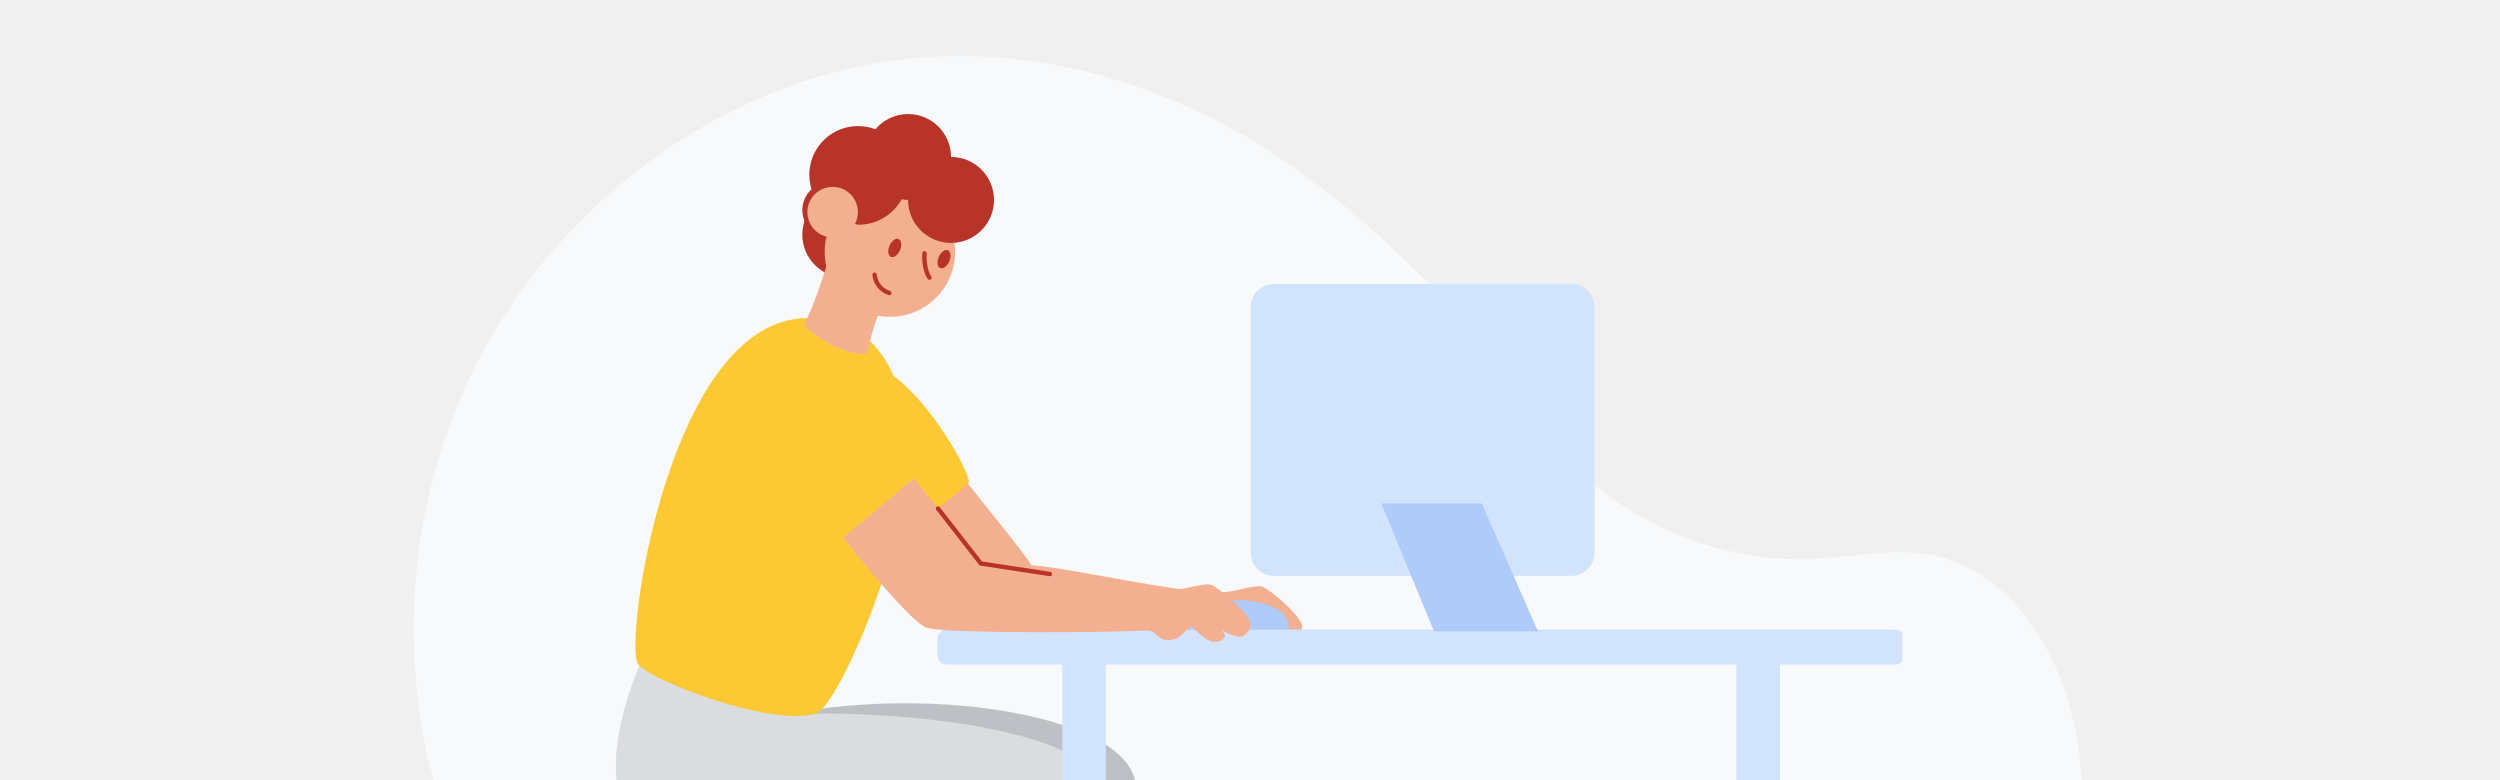
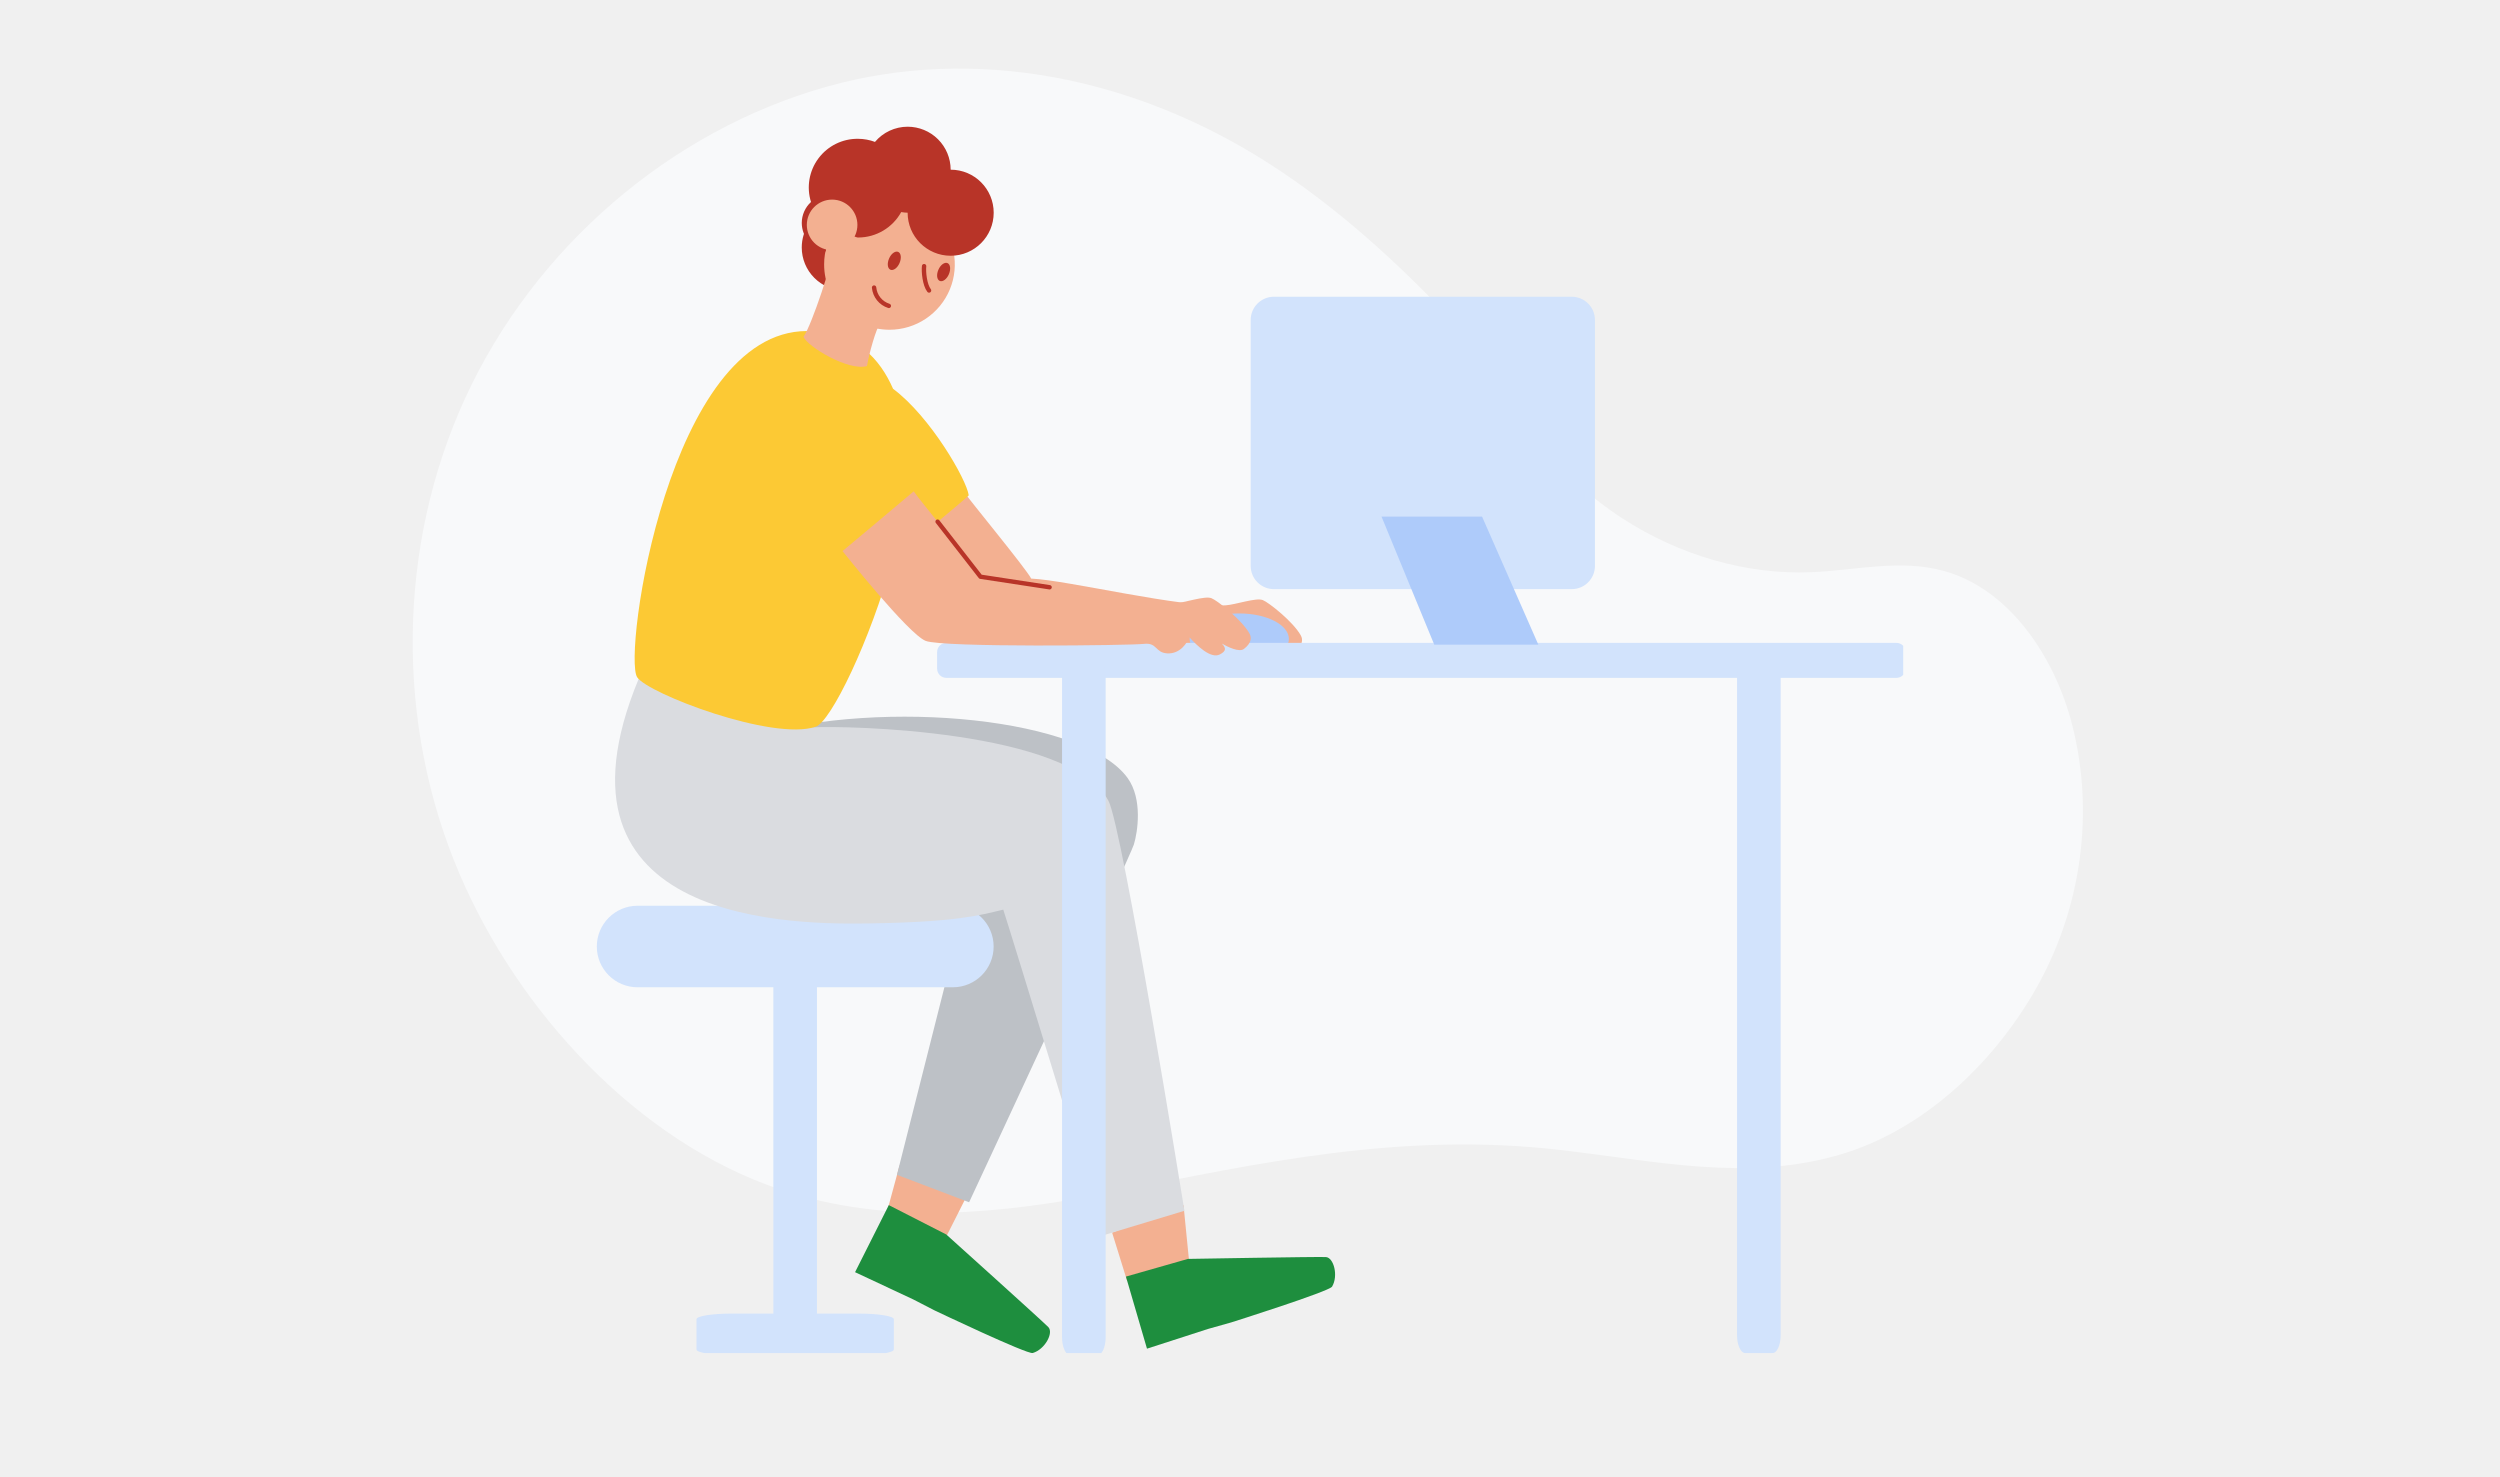
- <svg xmlns="http://www.w3.org/2000/svg" width="571" height="178" viewBox="0 0 571 178" fill="none">
+ <svg xmlns="http://www.w3.org/2000/svg" width="696" height="411" viewBox="0 0 696 411" fill="none">
  <g clip-path="url(#clip0)">
-     <path d="M370.343 115.333C368.47 114.112 366.645 112.81 364.876 111.429C350.543 100.235 343.209 82.643 330.889 69.516C318.831 56.671 304.981 44.214 290.173 34.669C259.135 14.663 222.658 7.46 189.01 16.904C153.062 26.995 122.14 53.881 106.5 87.909C90.856 121.936 90.59 162.441 105.215 196.569C118.61 227.829 145.616 257.417 178.204 268.445C202.999 276.836 229.225 274.006 253.851 269.121C287.935 262.36 320.157 255.315 356.016 259.44C378.141 261.985 398.575 266.721 419.803 260.612C439.531 254.934 456.127 238.79 465.717 220.994C475.029 203.714 478.183 182.546 473.038 162.457C469.147 147.254 458.973 131.649 443.871 127.413C433.867 124.608 423.709 127.251 413.593 127.672C398.704 128.295 383.358 123.806 370.343 115.333Z" fill="#F8F9FA" />
+     <path d="M451.548 144.242C449.262 142.753 447.035 141.163 444.876 139.478C427.383 125.816 418.433 104.346 403.396 88.325C388.68 72.648 371.776 57.445 353.704 45.796C315.824 21.379 271.306 12.589 230.24 24.114C186.367 36.43 148.628 69.243 129.54 110.772C110.447 152.301 110.122 201.735 127.972 243.387C144.319 281.538 177.28 317.65 217.051 331.108C247.312 341.349 279.321 337.895 309.375 331.933C350.973 323.682 390.298 315.083 434.062 320.118C461.064 323.224 486.004 329.004 511.911 321.548C535.989 314.618 556.242 294.915 567.947 273.197C579.311 252.106 583.161 226.273 576.882 201.755C572.133 183.2 559.717 164.155 541.286 158.985C529.076 155.562 516.678 158.787 504.333 159.302C486.16 160.062 467.432 154.583 451.548 144.242Z" fill="#F8F9FA" />
  </g>
  <g clip-path="url(#clip1)">
-     <path fill-rule="evenodd" clip-rule="evenodd" d="M204.25 123.277C204.25 123.277 219.273 142.228 223.224 143.768C227.175 145.308 269.853 144.815 272.97 144.45C276.088 144.085 275.519 146.464 278.338 146.615C281.257 146.776 282.939 144.194 283.336 142.891C285.118 144.872 288.259 147.918 290.32 146.857C291.779 146.099 291.798 145.435 290.794 144.388C292.215 145.208 294.783 146.411 295.82 145.601C297.488 144.303 297.644 143.09 297.081 142.081C295.342 138.959 289.742 134.539 288.411 134.027C286.876 133.421 282.199 135.088 279.949 135.226C269.749 135.856 244.028 129.512 235.59 129.128C234.348 126.759 221.485 111.205 220.49 109.651C216.961 112.669 204.25 123.277 204.25 123.277Z" fill="#F3B091" />
-     <path fill-rule="evenodd" clip-rule="evenodd" d="M271.734 142.906C271.734 139.684 276.803 137.078 283.052 137.078C289.301 137.078 294.371 139.684 294.371 142.906C294.371 146.127 289.301 148.728 283.052 148.728C276.803 148.728 271.734 146.132 271.734 142.906Z" fill="#AECBFA" />
-     <path fill-rule="evenodd" clip-rule="evenodd" d="M216.221 143.793H432.962C434.119 143.793 435.056 144.731 435.056 145.888V149.678C435.056 150.834 434.119 151.772 432.962 151.772H216.221C215.064 151.772 214.126 150.834 214.126 149.678V145.888C214.126 144.731 215.064 143.793 216.221 143.793Z" fill="#D2E3FC" />
-     <path fill-rule="evenodd" clip-rule="evenodd" d="M171.507 165.083C202.876 156.247 247.875 161.141 257.582 174.62C261.05 179.433 259.875 186.966 259.004 189.804C258.132 192.642 221.424 271.397 221.424 271.397L204.965 265.139L221.14 201.18C221.14 201.18 167.608 166.172 171.507 165.083Z" fill="#BDC1C6" />
-     <path fill-rule="evenodd" clip-rule="evenodd" d="M398.462 147.08H404.69C405.717 147.08 406.55 148.902 406.55 151.149V301.724C406.55 303.972 405.717 305.794 404.69 305.794H398.462C397.434 305.794 396.601 303.972 396.601 301.724V151.149C396.601 148.902 397.434 147.08 398.462 147.08Z" fill="#D2E3FC" />
-     <path fill-rule="evenodd" clip-rule="evenodd" d="M148.495 146.544C119.798 206.486 177.717 208.102 198.042 207.803C218.367 207.505 223.716 205.974 229.216 204.643C230.974 209.968 252.043 278.931 252.043 278.931L270.544 273.34C270.544 273.34 256.401 185.73 253.208 179.813C244.439 163.543 192.565 162.662 186.003 163.055C179.442 163.449 152.133 138.945 148.495 146.544Z" fill="#DADCE0" />
-     <path fill-rule="evenodd" clip-rule="evenodd" d="M183.248 53.594C183.248 49.623 185.64 46.044 189.309 44.524C192.977 43.005 197.2 43.846 200.007 46.654C202.814 49.463 203.653 53.686 202.132 57.354C200.611 61.022 197.03 63.413 193.059 63.411C190.456 63.411 187.96 62.376 186.12 60.535C184.279 58.694 183.246 56.197 183.248 53.594Z" fill="#B83428" />
-     <path fill-rule="evenodd" clip-rule="evenodd" d="M184.407 72.659C152.934 72.697 142.416 146.568 145.704 151.632C148.116 155.347 176.665 166.267 186.449 162.913C189.902 161.729 198.89 143.275 203.978 124.656C209.403 120.202 219.67 111.769 221.342 110.144C220.868 106.577 212.62 92.202 204.078 85.835C201.126 79.093 195.649 72.659 184.407 72.659Z" fill="#FCC934" />
-     <path fill-rule="evenodd" clip-rule="evenodd" d="M192.546 122.85C192.546 122.85 207.57 141.801 211.521 143.341C215.472 144.881 258.15 144.388 261.267 144.023C264.385 143.658 263.816 146.037 266.635 146.188C269.553 146.349 271.235 143.767 271.633 142.465C273.415 144.445 276.556 147.491 278.617 146.43C280.076 145.672 280.095 145.009 279.091 143.962C280.512 144.781 283.08 145.985 284.117 145.175C285.785 143.876 285.941 142.664 285.378 141.654C283.639 138.532 278.039 134.112 276.707 133.6C275.172 132.994 270.496 134.661 268.246 134.799C258.046 135.429 232.324 129.085 223.886 128.701C222.645 126.333 209.782 110.779 208.787 109.225C205.258 112.243 192.546 122.85 192.546 122.85Z" fill="#F3B091" />
-     <path fill-rule="evenodd" clip-rule="evenodd" d="M188.353 57.465C188.351 51.436 191.982 45.999 197.552 43.691C203.122 41.383 209.534 42.658 213.797 46.921C218.061 51.184 219.336 57.597 217.027 63.167C214.719 68.737 209.283 72.367 203.253 72.365C195.025 72.363 188.356 65.693 188.353 57.465Z" fill="#F3B091" />
-     <path fill-rule="evenodd" clip-rule="evenodd" d="M190.354 54.22C190.415 56.536 185.564 71.186 183.65 73.99C184.597 76.231 193.869 81.85 198.128 80.651C198.602 77.809 200.189 72.095 201.17 70.826C202.151 69.556 190.292 51.884 190.354 54.22Z" fill="#F3B091" />
-     <path fill-rule="evenodd" clip-rule="evenodd" d="M207.385 26.049C204.519 26.058 201.801 27.326 199.952 29.517C198.727 29.055 197.429 28.815 196.119 28.807C192.558 28.756 189.189 30.415 187.059 33.269C184.928 36.122 184.295 39.824 185.355 43.224C184.017 44.455 183.254 46.19 183.251 48.009C183.273 51.202 185.56 53.929 188.7 54.509C188.776 54.144 188.776 53.888 188.894 53.471C189.216 52.363 194.039 50.335 194.579 50.7C195.005 51.005 195.489 51.218 196.001 51.325C196.045 51.328 196.089 51.328 196.133 51.325C200.212 51.315 203.965 49.093 205.936 45.521C206.419 45.606 206.909 45.656 207.4 45.668C207.4 51.09 211.795 55.485 217.216 55.485C222.638 55.485 227.033 51.09 227.033 45.668C227.033 40.247 222.638 35.852 217.216 35.852C217.213 33.248 216.175 30.753 214.331 28.915C212.487 27.076 209.989 26.046 207.385 26.049Z" fill="#B83428" />
-     <path fill-rule="evenodd" clip-rule="evenodd" d="M184.404 48.435C184.412 45.25 186.999 42.673 190.184 42.679C193.369 42.684 195.948 45.269 195.945 48.454C195.942 51.639 193.36 54.22 190.174 54.22C188.641 54.22 187.172 53.61 186.089 52.525C185.006 51.439 184.4 49.968 184.404 48.435Z" fill="#F3B091" />
-     <path d="M211.157 57.858C211.01 59.171 211.299 62.122 212.289 63.411" stroke="#B83428" stroke-linecap="round" stroke-linejoin="round" />
-     <path fill-rule="evenodd" clip-rule="evenodd" d="M203.168 56.115C203.642 54.992 204.59 54.315 205.248 54.604C205.907 54.893 206.039 56.025 205.551 57.157C205.063 58.29 204.13 58.958 203.472 58.669C202.813 58.38 202.676 57.243 203.168 56.115Z" fill="#B83428" />
-     <path fill-rule="evenodd" clip-rule="evenodd" d="M214.42 58.678C214.894 57.555 215.842 56.878 216.5 57.162C217.159 57.446 217.291 58.583 216.803 59.716C216.315 60.848 215.382 61.516 214.724 61.227C214.065 60.938 213.928 59.796 214.42 58.678Z" fill="#B83428" />
-     <path d="M203.113 66.922C201.254 66.332 199.929 64.686 199.75 62.743" stroke="#B83428" stroke-linecap="round" stroke-linejoin="round" />
-     <path d="M239.782 131.108L224.019 128.702L214.236 116.137" stroke="#B83428" stroke-linecap="round" stroke-linejoin="round" />
-     <path fill-rule="evenodd" clip-rule="evenodd" d="M290.95 64.832H358.884C361.812 64.832 364.186 67.206 364.186 70.134V126.234C364.186 129.161 361.812 131.535 358.884 131.535H290.95C288.026 131.53 285.658 129.158 285.658 126.234V70.134C285.658 67.21 288.026 64.838 290.95 64.832Z" fill="#D2E3FC" />
-     <path fill-rule="evenodd" clip-rule="evenodd" d="M315.501 114.996H338.437L351.281 144.208H327.535L315.501 114.996Z" fill="#AECBFA" />
-     <path fill-rule="evenodd" clip-rule="evenodd" d="M244.485 147.08H250.713C251.741 147.08 252.574 148.907 252.574 151.161V302.186C252.574 304.44 251.741 306.267 250.713 306.267H244.485C243.458 306.267 242.625 304.44 242.625 302.186V151.161C242.625 148.907 243.458 147.08 244.485 147.08Z" fill="#D2E3FC" />
+     <path fill-rule="evenodd" clip-rule="evenodd" d="M248.838 153.937C248.838 153.937 267.174 177.066 271.996 178.945C276.818 180.824 328.904 180.223 332.709 179.778C336.513 179.332 335.82 182.235 339.26 182.42C342.822 182.617 344.874 179.465 345.36 177.875C347.534 180.292 351.368 184.01 353.883 182.715C355.664 181.79 355.687 180.98 354.461 179.703C356.196 180.703 359.33 182.172 360.596 181.183C362.632 179.598 362.822 178.118 362.134 176.887C360.012 173.076 353.178 167.681 351.553 167.057C349.679 166.317 343.972 168.352 341.226 168.52C328.777 169.289 297.386 161.546 287.087 161.078C285.573 158.187 269.874 139.204 268.66 137.308C264.352 140.991 248.838 153.937 248.838 153.937Z" fill="#F3B091" />
+     <path fill-rule="evenodd" clip-rule="evenodd" d="M331.2 177.894C331.2 173.962 337.387 170.782 345.013 170.782C352.64 170.782 358.827 173.962 358.827 177.894C358.827 181.826 352.64 185.001 345.013 185.001C337.387 185.001 331.2 181.832 331.2 177.894Z" fill="#AECBFA" />
+     <path fill-rule="evenodd" clip-rule="evenodd" d="M309.613 343.154L313.805 356.649L331.198 352.677L329.492 335.516L309.613 343.154Z" fill="#F3B091" />
+     <path fill-rule="evenodd" clip-rule="evenodd" d="M263.448 178.977H527.971C529.383 178.977 530.527 180.121 530.527 181.532V186.158C530.527 187.57 529.383 188.714 527.971 188.714H263.448C262.037 188.714 260.893 187.57 260.893 186.158V181.532C260.893 180.121 262.037 178.977 263.448 178.977Z" fill="#D2E3FC" />
+     <path fill-rule="evenodd" clip-rule="evenodd" d="M250.446 324.433L246.74 338.071L263.548 344.053L271.319 328.657L250.446 324.433Z" fill="#F3B091" />
+     <path fill-rule="evenodd" clip-rule="evenodd" d="M247.445 335.504L263.433 343.674C263.433 343.674 290.341 367.885 291.863 369.474C293.385 371.063 290.903 375.693 287.517 376.679C286.019 377.125 260.203 364.828 260.203 364.828L254.227 361.749L238.049 354.175L247.445 335.504Z" fill="#1E8E3E" />
+     <path fill-rule="evenodd" clip-rule="evenodd" d="M208.878 204.96C247.162 194.176 302.081 200.149 313.929 216.6C318.161 222.474 316.727 231.668 315.663 235.131C314.6 238.595 269.799 334.712 269.799 334.712L249.712 327.074L269.452 249.014C269.452 249.014 204.12 206.29 208.878 204.96Z" fill="#BDC1C6" />
+     <path fill-rule="evenodd" clip-rule="evenodd" d="M313.46 355.405L330.726 350.479C330.726 350.479 366.917 349.84 369.114 349.964C371.311 350.089 372.653 355.168 370.849 358.198C370.056 359.545 342.788 368.155 342.788 368.155L336.317 369.977L319.32 375.469L313.46 355.405Z" fill="#1E8E3E" />
+     <path fill-rule="evenodd" clip-rule="evenodd" d="M177.503 252.159H265.277C271.545 252.159 276.627 257.241 276.627 263.51C276.627 269.778 271.545 274.86 265.277 274.86H177.503C171.235 274.86 166.153 269.778 166.153 263.51C166.153 257.241 171.235 252.159 177.503 252.159Z" fill="#D2E3FC" />
+     <path fill-rule="evenodd" clip-rule="evenodd" d="M217.573 266.829H225.174C226.428 266.829 227.445 268.037 227.445 269.527V369.366C227.445 370.857 226.428 372.065 225.174 372.065H217.573C216.319 372.065 215.302 370.857 215.302 369.366V269.527C215.302 268.037 216.319 266.829 217.573 266.829Z" fill="#D2E3FC" />
+     <path fill-rule="evenodd" clip-rule="evenodd" d="M485.865 182.987H493.466C494.72 182.987 495.737 185.211 495.737 187.954V371.723C495.737 374.466 494.72 376.69 493.466 376.69H485.865C484.611 376.69 483.594 374.466 483.594 371.723V187.954C483.594 185.211 484.611 182.987 485.865 182.987Z" fill="#D2E3FC" />
+     <path fill-rule="evenodd" clip-rule="evenodd" d="M203.653 365.704H239.172C244.511 365.704 248.839 366.402 248.839 367.262V375.71C248.839 376.126 247.81 376.524 245.981 376.816C244.151 377.109 241.672 377.272 239.095 377.268H203.576C198.237 377.268 193.909 376.571 193.909 375.71V367.262C193.909 366.847 194.938 366.449 196.767 366.156C198.597 365.864 201.076 365.701 203.653 365.704Z" fill="#D2E3FC" />
+     <path fill-rule="evenodd" clip-rule="evenodd" d="M180.793 182.334C145.77 255.49 216.457 257.462 241.263 257.098C266.068 256.733 272.596 254.866 279.309 253.241C281.454 259.74 307.168 343.905 307.168 343.905L329.747 337.082C329.747 337.082 312.487 230.158 308.59 222.936C297.887 203.081 234.578 202.005 226.57 202.485C218.562 202.965 185.233 173.059 180.793 182.334Z" fill="#DADCE0" />
+     <path fill-rule="evenodd" clip-rule="evenodd" d="M223.207 68.894C223.207 64.048 226.126 59.679 230.604 57.825C235.081 55.971 240.235 56.997 243.661 60.425C247.087 63.852 248.11 69.006 246.254 73.483C244.398 77.96 240.028 80.877 235.181 80.875C232.004 80.875 228.958 79.612 226.712 77.365C224.466 75.118 223.205 72.071 223.207 68.894Z" fill="#B83428" />
+     <path fill-rule="evenodd" clip-rule="evenodd" d="M224.621 92.16C186.21 92.206 173.374 182.362 177.387 188.543C180.33 193.076 215.173 206.404 227.113 202.311C231.329 200.865 242.297 178.343 248.507 155.62C255.128 150.184 267.658 139.892 269.699 137.909C269.121 133.555 259.054 116.012 248.629 108.24C245.027 100.012 238.342 92.16 224.621 92.16Z" fill="#FCC934" />
+     <path fill-rule="evenodd" clip-rule="evenodd" d="M234.555 153.418C234.555 153.418 252.89 176.546 257.713 178.426C262.535 180.305 314.621 179.703 318.426 179.258C322.23 178.813 321.536 181.716 324.977 181.901C328.539 182.097 330.591 178.946 331.077 177.356C333.251 179.773 337.085 183.491 339.6 182.196C341.381 181.27 341.404 180.461 340.178 179.183C341.913 180.183 345.047 181.652 346.313 180.663C348.348 179.079 348.539 177.599 347.851 176.367C345.729 172.557 338.894 167.162 337.27 166.537C335.396 165.797 329.689 167.833 326.943 168C314.494 168.769 283.102 161.027 272.804 160.559C271.289 157.668 255.591 138.685 254.376 136.788C250.069 140.471 234.555 153.418 234.555 153.418Z" fill="#F3B091" />
+     <path fill-rule="evenodd" clip-rule="evenodd" d="M229.438 73.618C229.435 66.259 233.866 59.624 240.664 56.807C247.462 53.99 255.288 55.546 260.491 60.749C265.694 65.953 267.25 73.778 264.433 80.576C261.616 87.374 254.981 91.805 247.622 91.803C237.58 91.8 229.441 83.66 229.438 73.618Z" fill="#F3B091" />
+     <path fill-rule="evenodd" clip-rule="evenodd" d="M231.88 69.657C231.955 72.484 226.034 90.363 223.698 93.786C224.854 96.521 236.17 103.378 241.368 101.915C241.946 98.446 243.883 91.473 245.08 89.923C246.277 88.374 231.804 66.806 231.88 69.657Z" fill="#F3B091" />
+     <path fill-rule="evenodd" clip-rule="evenodd" d="M252.666 35.276C249.167 35.287 245.85 36.835 243.594 39.509C242.098 38.945 240.514 38.651 238.916 38.642C234.57 38.58 230.458 40.605 227.858 44.087C225.258 47.57 224.485 52.088 225.779 56.237C224.145 57.74 223.214 59.857 223.211 62.077C223.238 65.974 226.029 69.303 229.861 70.01C229.953 69.565 229.953 69.252 230.098 68.744C230.491 67.391 236.377 64.916 237.037 65.361C237.555 65.733 238.146 65.993 238.771 66.124C238.825 66.127 238.879 66.127 238.933 66.124C243.911 66.112 248.491 63.4 250.896 59.041C251.487 59.145 252.084 59.205 252.683 59.22C252.683 65.837 258.047 71.201 264.664 71.201C271.281 71.201 276.644 65.837 276.644 59.22C276.644 52.604 271.281 47.24 264.664 47.24C264.659 44.062 263.393 41.017 261.143 38.773C258.892 36.53 255.843 35.272 252.666 35.276Z" fill="#B83428" />
+     <path fill-rule="evenodd" clip-rule="evenodd" d="M224.618 62.596C224.627 58.708 227.785 55.564 231.672 55.57C235.559 55.577 238.706 58.731 238.703 62.619C238.7 66.506 235.548 69.656 231.66 69.656C229.79 69.656 227.996 68.911 226.674 67.587C225.353 66.262 224.613 64.466 224.618 62.596Z" fill="#F3B091" />
+     <path d="M257.268 74.097C257.089 75.698 257.441 79.301 258.65 80.873" stroke="#B83428" stroke-width="1.22" stroke-linecap="round" stroke-linejoin="round" />
+     <path fill-rule="evenodd" clip-rule="evenodd" d="M247.519 71.971C248.097 70.6 249.253 69.774 250.057 70.126C250.861 70.479 251.023 71.861 250.427 73.243C249.832 74.625 248.693 75.44 247.889 75.087C247.085 74.735 246.917 73.347 247.519 71.971Z" fill="#B83428" />
+     <path fill-rule="evenodd" clip-rule="evenodd" d="M261.251 75.097C261.829 73.727 262.986 72.9 263.79 73.247C264.593 73.594 264.755 74.982 264.16 76.364C263.564 77.746 262.425 78.561 261.621 78.208C260.818 77.855 260.65 76.462 261.251 75.097Z" fill="#B83428" />
+     <path d="M247.452 85.159C245.182 84.439 243.565 82.429 243.346 80.059" stroke="#B83428" stroke-width="1.22" stroke-linecap="round" stroke-linejoin="round" />
+     <path d="M292.204 163.495L272.967 160.558L261.026 145.224" stroke="#B83428" stroke-width="1.22" stroke-linecap="round" stroke-linejoin="round" />
+     <path fill-rule="evenodd" clip-rule="evenodd" d="M354.652 82.609H437.563C441.136 82.609 444.033 85.506 444.033 89.08V157.546C444.033 161.12 441.136 164.017 437.563 164.017H354.652C351.083 164.01 348.193 161.115 348.193 157.546V89.08C348.193 85.511 351.083 82.616 354.652 82.609Z" fill="#D2E3FC" />
+     <path fill-rule="evenodd" clip-rule="evenodd" d="M384.616 143.83H412.608L428.283 179.483H399.303L384.616 143.83Z" fill="#AECBFA" />
+     <path fill-rule="evenodd" clip-rule="evenodd" d="M297.944 182.987H305.545C306.799 182.987 307.816 185.218 307.816 187.969V372.287C307.816 375.038 306.799 377.268 305.545 377.268H297.944C296.69 377.268 295.673 375.038 295.673 372.287V187.969C295.673 185.218 296.69 182.987 297.944 182.987Z" fill="#D2E3FC" />
  </g>
  <defs>
    <clipPath id="clip0">
-       <rect width="381" height="261" fill="white" transform="translate(94.4995 12.7935)" />
+       <rect width="464.992" height="318.538" fill="white" transform="translate(114.894 19.0977)" />
    </clipPath>
    <clipPath id="clip1">
-       <rect width="298" height="280" fill="white" transform="translate(136.5 25.7935)" />
+       <rect width="363.695" height="341.726" fill="white" transform="translate(166.153 34.9639)" />
    </clipPath>
  </defs>
</svg>
